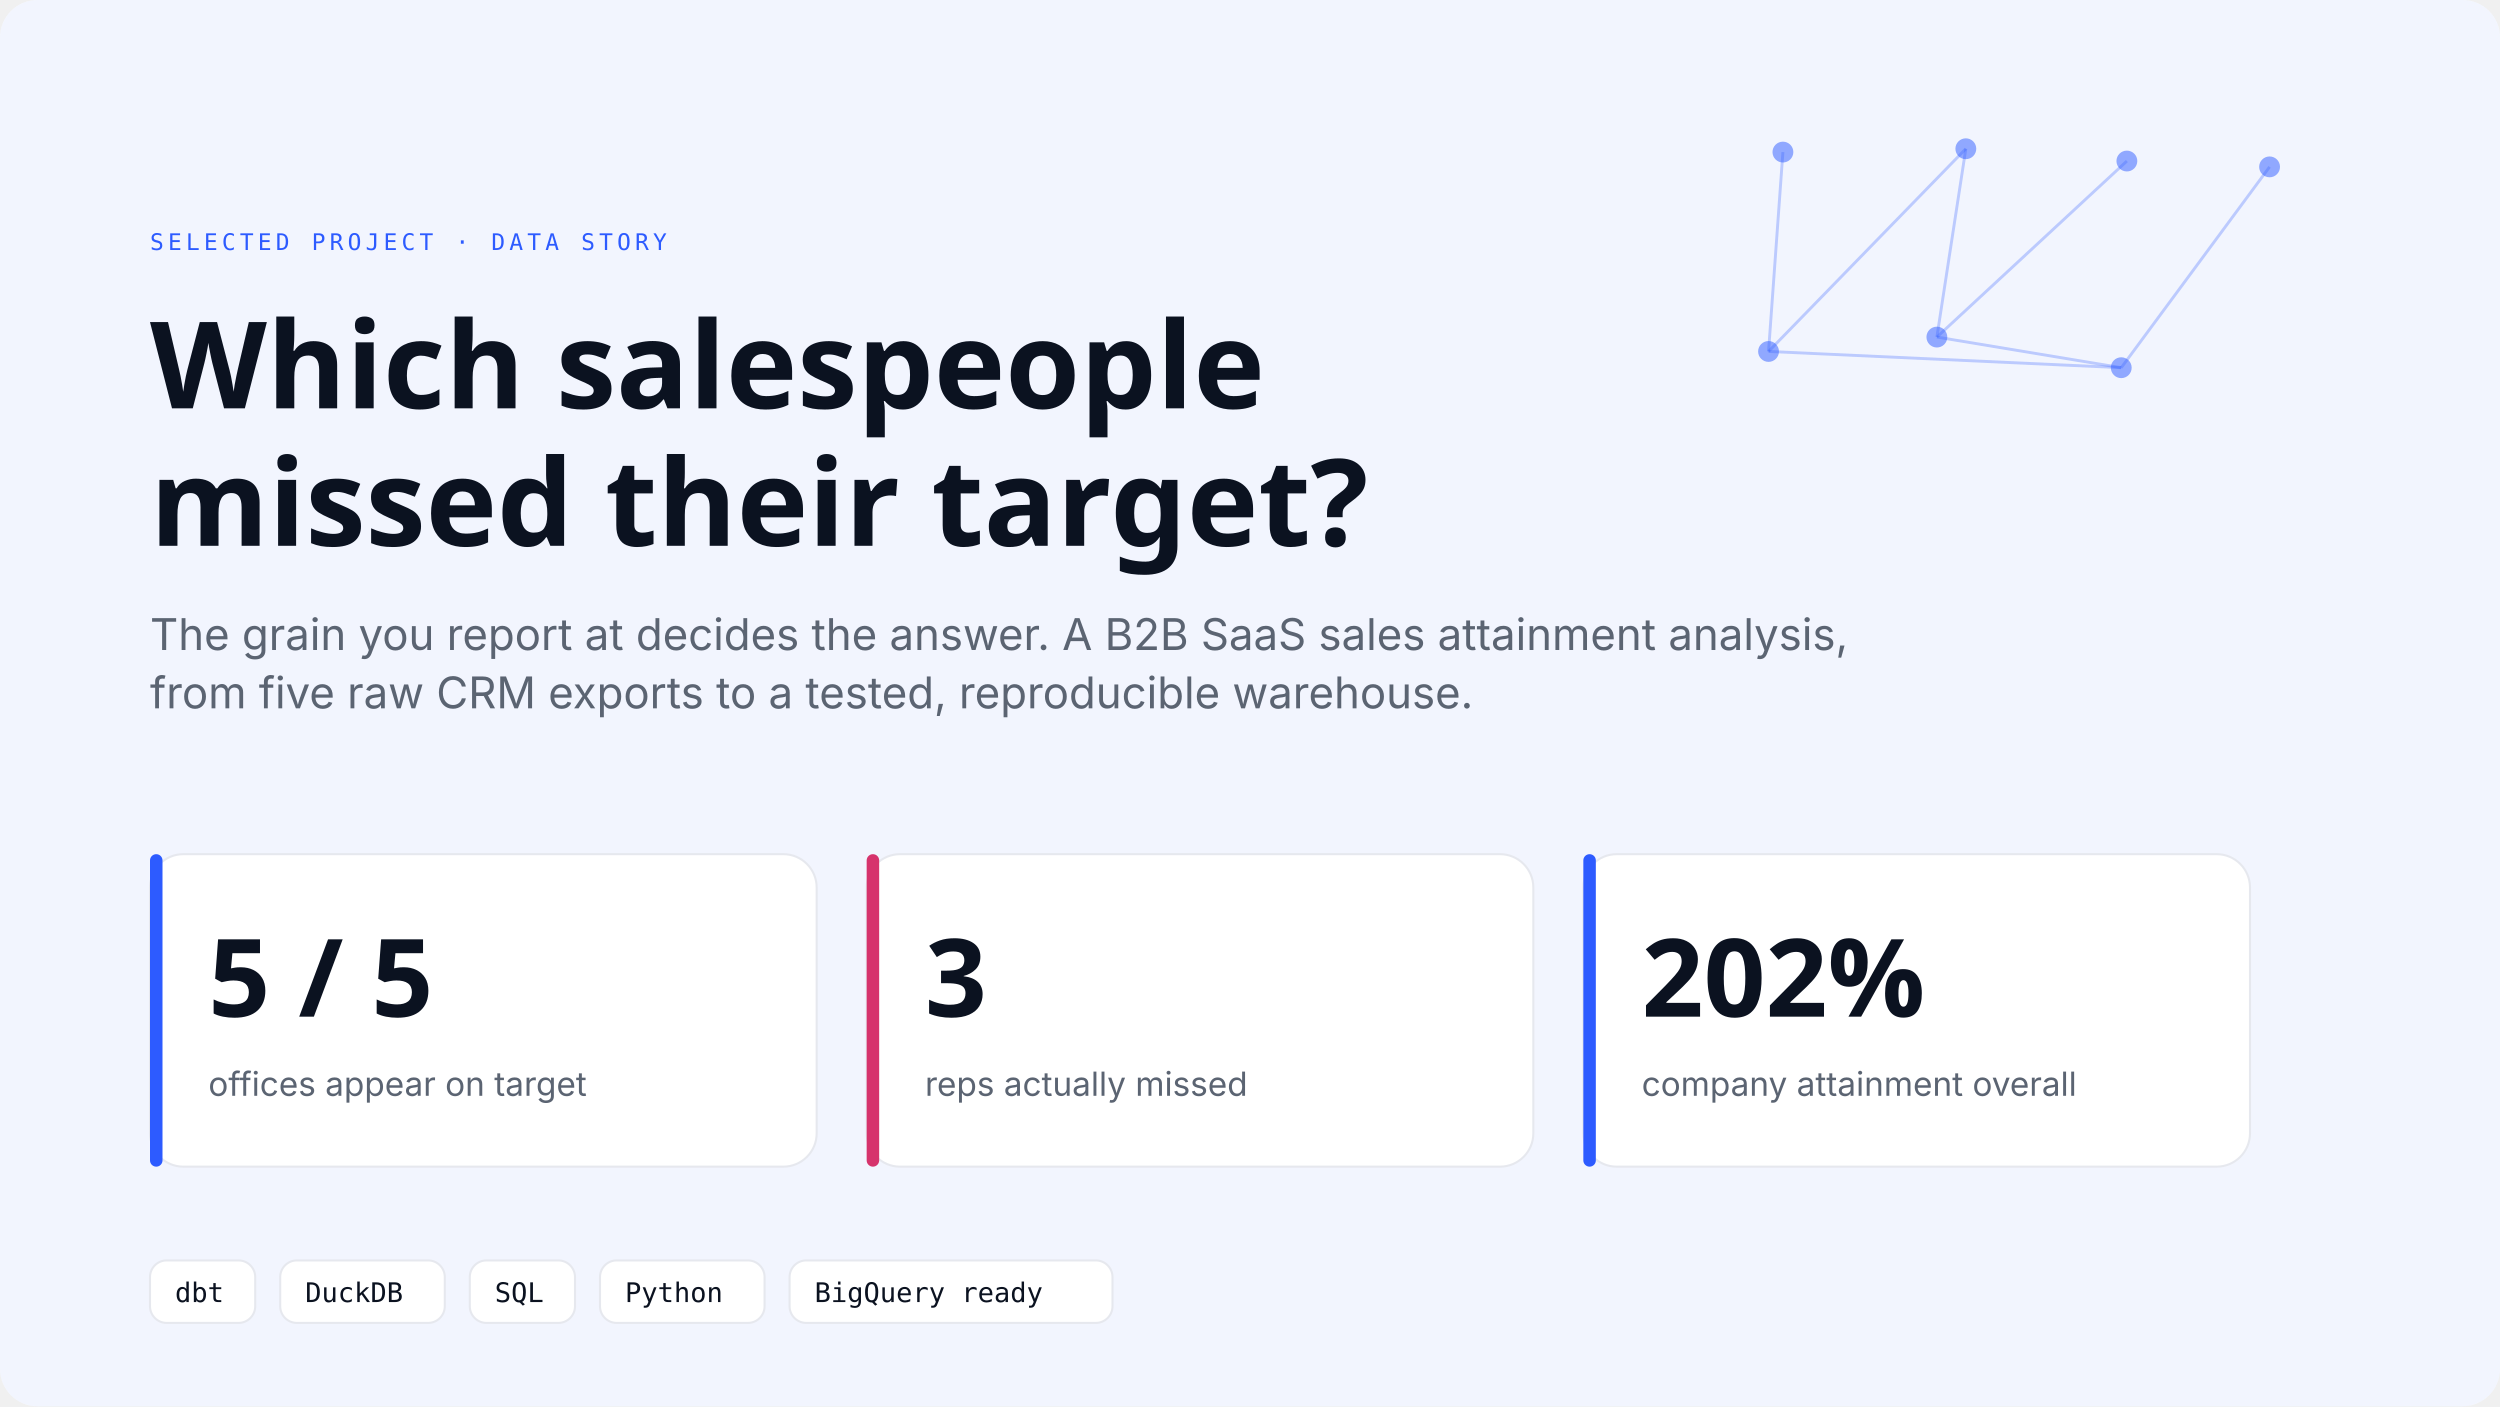
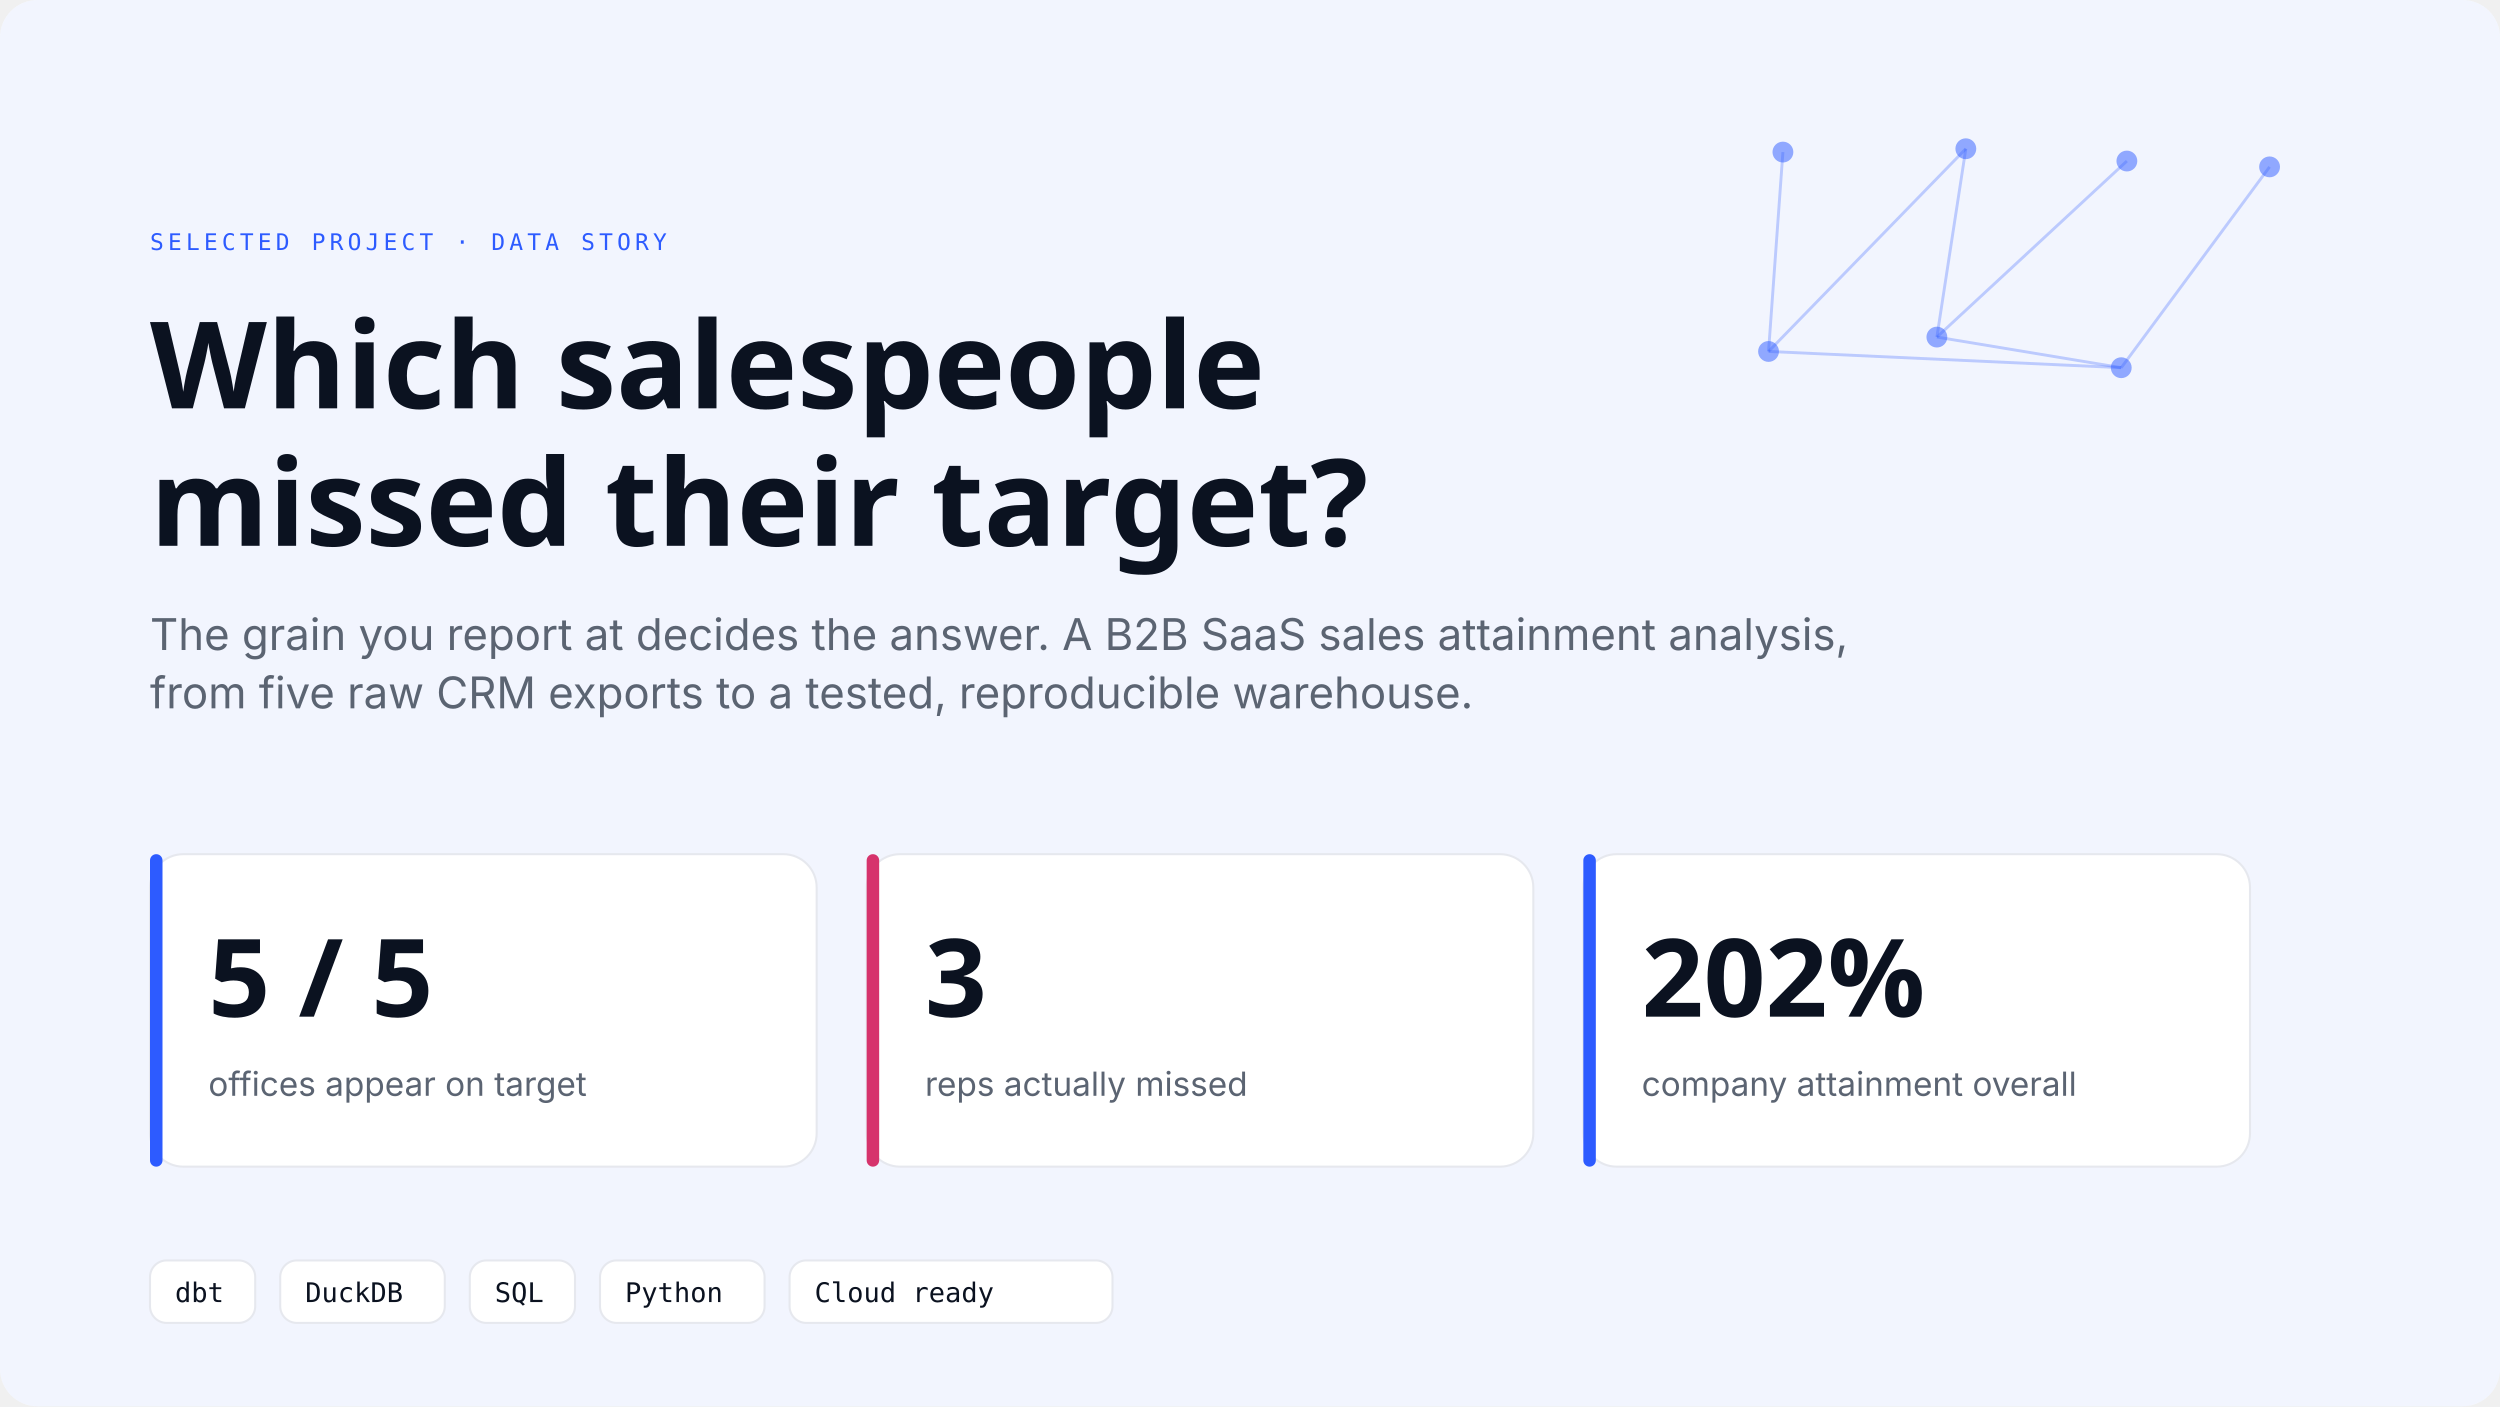
<svg xmlns="http://www.w3.org/2000/svg" viewBox="0 0 1200 675" width="1200" height="675" role="img" font-family="Inter, 'Segoe UI', system-ui, sans-serif">
  <rect x="0.5" y="0.5" width="1199" height="674" rx="18" fill="#FBFBFD" stroke="#E6E8EE" />
  <rect x="0.0" y="0.0" width="1200.0" height="675.0" rx="18" fill="#FBFBFD" />
  <rect x="0.0" y="0.0" width="1200.0" height="675.0" rx="18" fill="#EAF0FF" opacity="0.5" />
  <line x1="855.8" y1="73.0" x2="848.9" y2="168.7" stroke="#2D5BFF" stroke-width="1.4" opacity="0.28" />
  <line x1="943.6" y1="71.4" x2="848.9" y2="168.7" stroke="#2D5BFF" stroke-width="1.4" opacity="0.28" />
  <line x1="943.6" y1="71.4" x2="929.7" y2="161.8" stroke="#2D5BFF" stroke-width="1.4" opacity="0.28" />
  <line x1="1020.9" y1="77.3" x2="929.7" y2="161.8" stroke="#2D5BFF" stroke-width="1.4" opacity="0.28" />
  <line x1="1089.4" y1="80.1" x2="1018.2" y2="176.5" stroke="#2D5BFF" stroke-width="1.4" opacity="0.28" />
  <line x1="848.9" y1="168.7" x2="1018.2" y2="176.5" stroke="#2D5BFF" stroke-width="1.4" opacity="0.28" />
  <line x1="929.7" y1="161.8" x2="1018.2" y2="176.5" stroke="#2D5BFF" stroke-width="1.4" opacity="0.28" />
  <circle cx="855.8" cy="73.0" r="5.0" fill="#2D5BFF" opacity="0.5" />
  <circle cx="943.6" cy="71.4" r="5.0" fill="#2D5BFF" opacity="0.5" />
  <circle cx="1020.9" cy="77.3" r="5.0" fill="#2D5BFF" opacity="0.5" />
  <circle cx="1089.4" cy="80.1" r="5.0" fill="#2D5BFF" opacity="0.5" />
  <circle cx="848.9" cy="168.7" r="5.0" fill="#2D5BFF" opacity="0.5" />
  <circle cx="929.7" cy="161.8" r="5.0" fill="#2D5BFF" opacity="0.5" />
  <circle cx="1018.2" cy="176.5" r="5.0" fill="#2D5BFF" opacity="0.5" />
  <text x="72.0" y="120.0" font-family="'JetBrains Mono', ui-monospace, 'Cascadia Mono', monospace" font-size="11" font-weight="500" fill="#2D5BFF" text-anchor="start" letter-spacing="2">SELECTED PROJECT · DATA STORY</text>
  <text x="72.0" y="196.0" font-family="'Space Grotesk', 'Segoe UI', system-ui, sans-serif" font-size="58" font-weight="700" fill="#0B1220" text-anchor="start">Which salespeople</text>
  <text x="72.0" y="262.0" font-family="'Space Grotesk', 'Segoe UI', system-ui, sans-serif" font-size="58" font-weight="700" fill="#0B1220" text-anchor="start">missed their target?</text>
  <text x="72.0" y="312.0" font-family="Inter, 'Segoe UI', system-ui, sans-serif" font-size="21" font-weight="400" fill="#5B6472" text-anchor="start">The grain you report at decides the answer. A B2B SaaS sales attainment analysis,</text>
  <text x="72.0" y="340.0" font-family="Inter, 'Segoe UI', system-ui, sans-serif" font-size="21" font-weight="400" fill="#5B6472" text-anchor="start">from five raw CRM exports to a tested, reproducible warehouse.</text>
  <rect x="72.0" y="410.0" width="320.0" height="150.0" rx="16" fill="white" stroke="#E6E8EE" stroke-width="1" />
  <rect x="72.0" y="410.0" width="6.0" height="150.0" rx="3" fill="#2D5BFF" />
  <text x="100.0" y="488.0" font-family="'Space Grotesk', 'Segoe UI', system-ui, sans-serif" font-size="52" font-weight="700" fill="#0B1220" text-anchor="start">5 / 5</text>
  <text x="100.0" y="526.0" font-family="Inter, 'Segoe UI', system-ui, sans-serif" font-size="16" font-weight="400" fill="#5B6472" text-anchor="start">offices appear on target</text>
  <rect x="416.0" y="410.0" width="320.0" height="150.0" rx="16" fill="white" stroke="#E6E8EE" stroke-width="1" />
  <rect x="416.0" y="410.0" width="6.0" height="150.0" rx="3" fill="#D6336C" />
  <text x="444.0" y="488.0" font-family="'Space Grotesk', 'Segoe UI', system-ui, sans-serif" font-size="52" font-weight="700" fill="#0B1220" text-anchor="start">3</text>
  <text x="444.0" y="526.0" font-family="Inter, 'Segoe UI', system-ui, sans-serif" font-size="16" font-weight="400" fill="#5B6472" text-anchor="start">reps actually missed</text>
  <rect x="760.0" y="410.0" width="320.0" height="150.0" rx="16" fill="white" stroke="#E6E8EE" stroke-width="1" />
  <rect x="760.0" y="410.0" width="6.0" height="150.0" rx="3" fill="#2D5BFF" />
  <text x="788.0" y="488.0" font-family="'Space Grotesk', 'Segoe UI', system-ui, sans-serif" font-size="52" font-weight="700" fill="#0B1220" text-anchor="start">202%</text>
  <text x="788.0" y="526.0" font-family="Inter, 'Segoe UI', system-ui, sans-serif" font-size="16" font-weight="400" fill="#5B6472" text-anchor="start">company attainment overall</text>
  <rect x="72.0" y="605.0" width="50.5" height="30.0" rx="8" fill="white" stroke="#E6E8EE" stroke-width="1" />
  <text x="84.0" y="625.0" font-family="'JetBrains Mono', ui-monospace, 'Cascadia Mono', monospace" font-size="13" font-weight="400" fill="#0B1220" text-anchor="start">dbt</text>
  <rect x="134.5" y="605.0" width="79.0" height="30.0" rx="8" fill="white" stroke="#E6E8EE" stroke-width="1" />
  <text x="146.5" y="625.0" font-family="'JetBrains Mono', ui-monospace, 'Cascadia Mono', monospace" font-size="13" font-weight="400" fill="#0B1220" text-anchor="start">DuckDB</text>
  <rect x="225.5" y="605.0" width="50.5" height="30.0" rx="8" fill="white" stroke="#E6E8EE" stroke-width="1" />
  <text x="237.5" y="625.0" font-family="'JetBrains Mono', ui-monospace, 'Cascadia Mono', monospace" font-size="13" font-weight="400" fill="#0B1220" text-anchor="start">SQL</text>
  <rect x="288.0" y="605.0" width="79.0" height="30.0" rx="8" fill="white" stroke="#E6E8EE" stroke-width="1" />
  <text x="300.0" y="625.0" font-family="'JetBrains Mono', ui-monospace, 'Cascadia Mono', monospace" font-size="13" font-weight="400" fill="#0B1220" text-anchor="start">Python</text>
  <rect x="379.0" y="605.0" width="155.0" height="30.0" rx="8" fill="white" stroke="#E6E8EE" stroke-width="1" />
-   <text x="391.0" y="625.0" font-family="'JetBrains Mono', ui-monospace, 'Cascadia Mono', monospace" font-size="13" font-weight="400" fill="#0B1220" text-anchor="start">BigQuery ready</text>
+   <text x="391.0" y="625.0" font-family="'JetBrains Mono', ui-monospace, 'Cascadia Mono', monospace" font-size="13" font-weight="400" fill="#0B1220" text-anchor="start">Cloud ready</text>
</svg>
